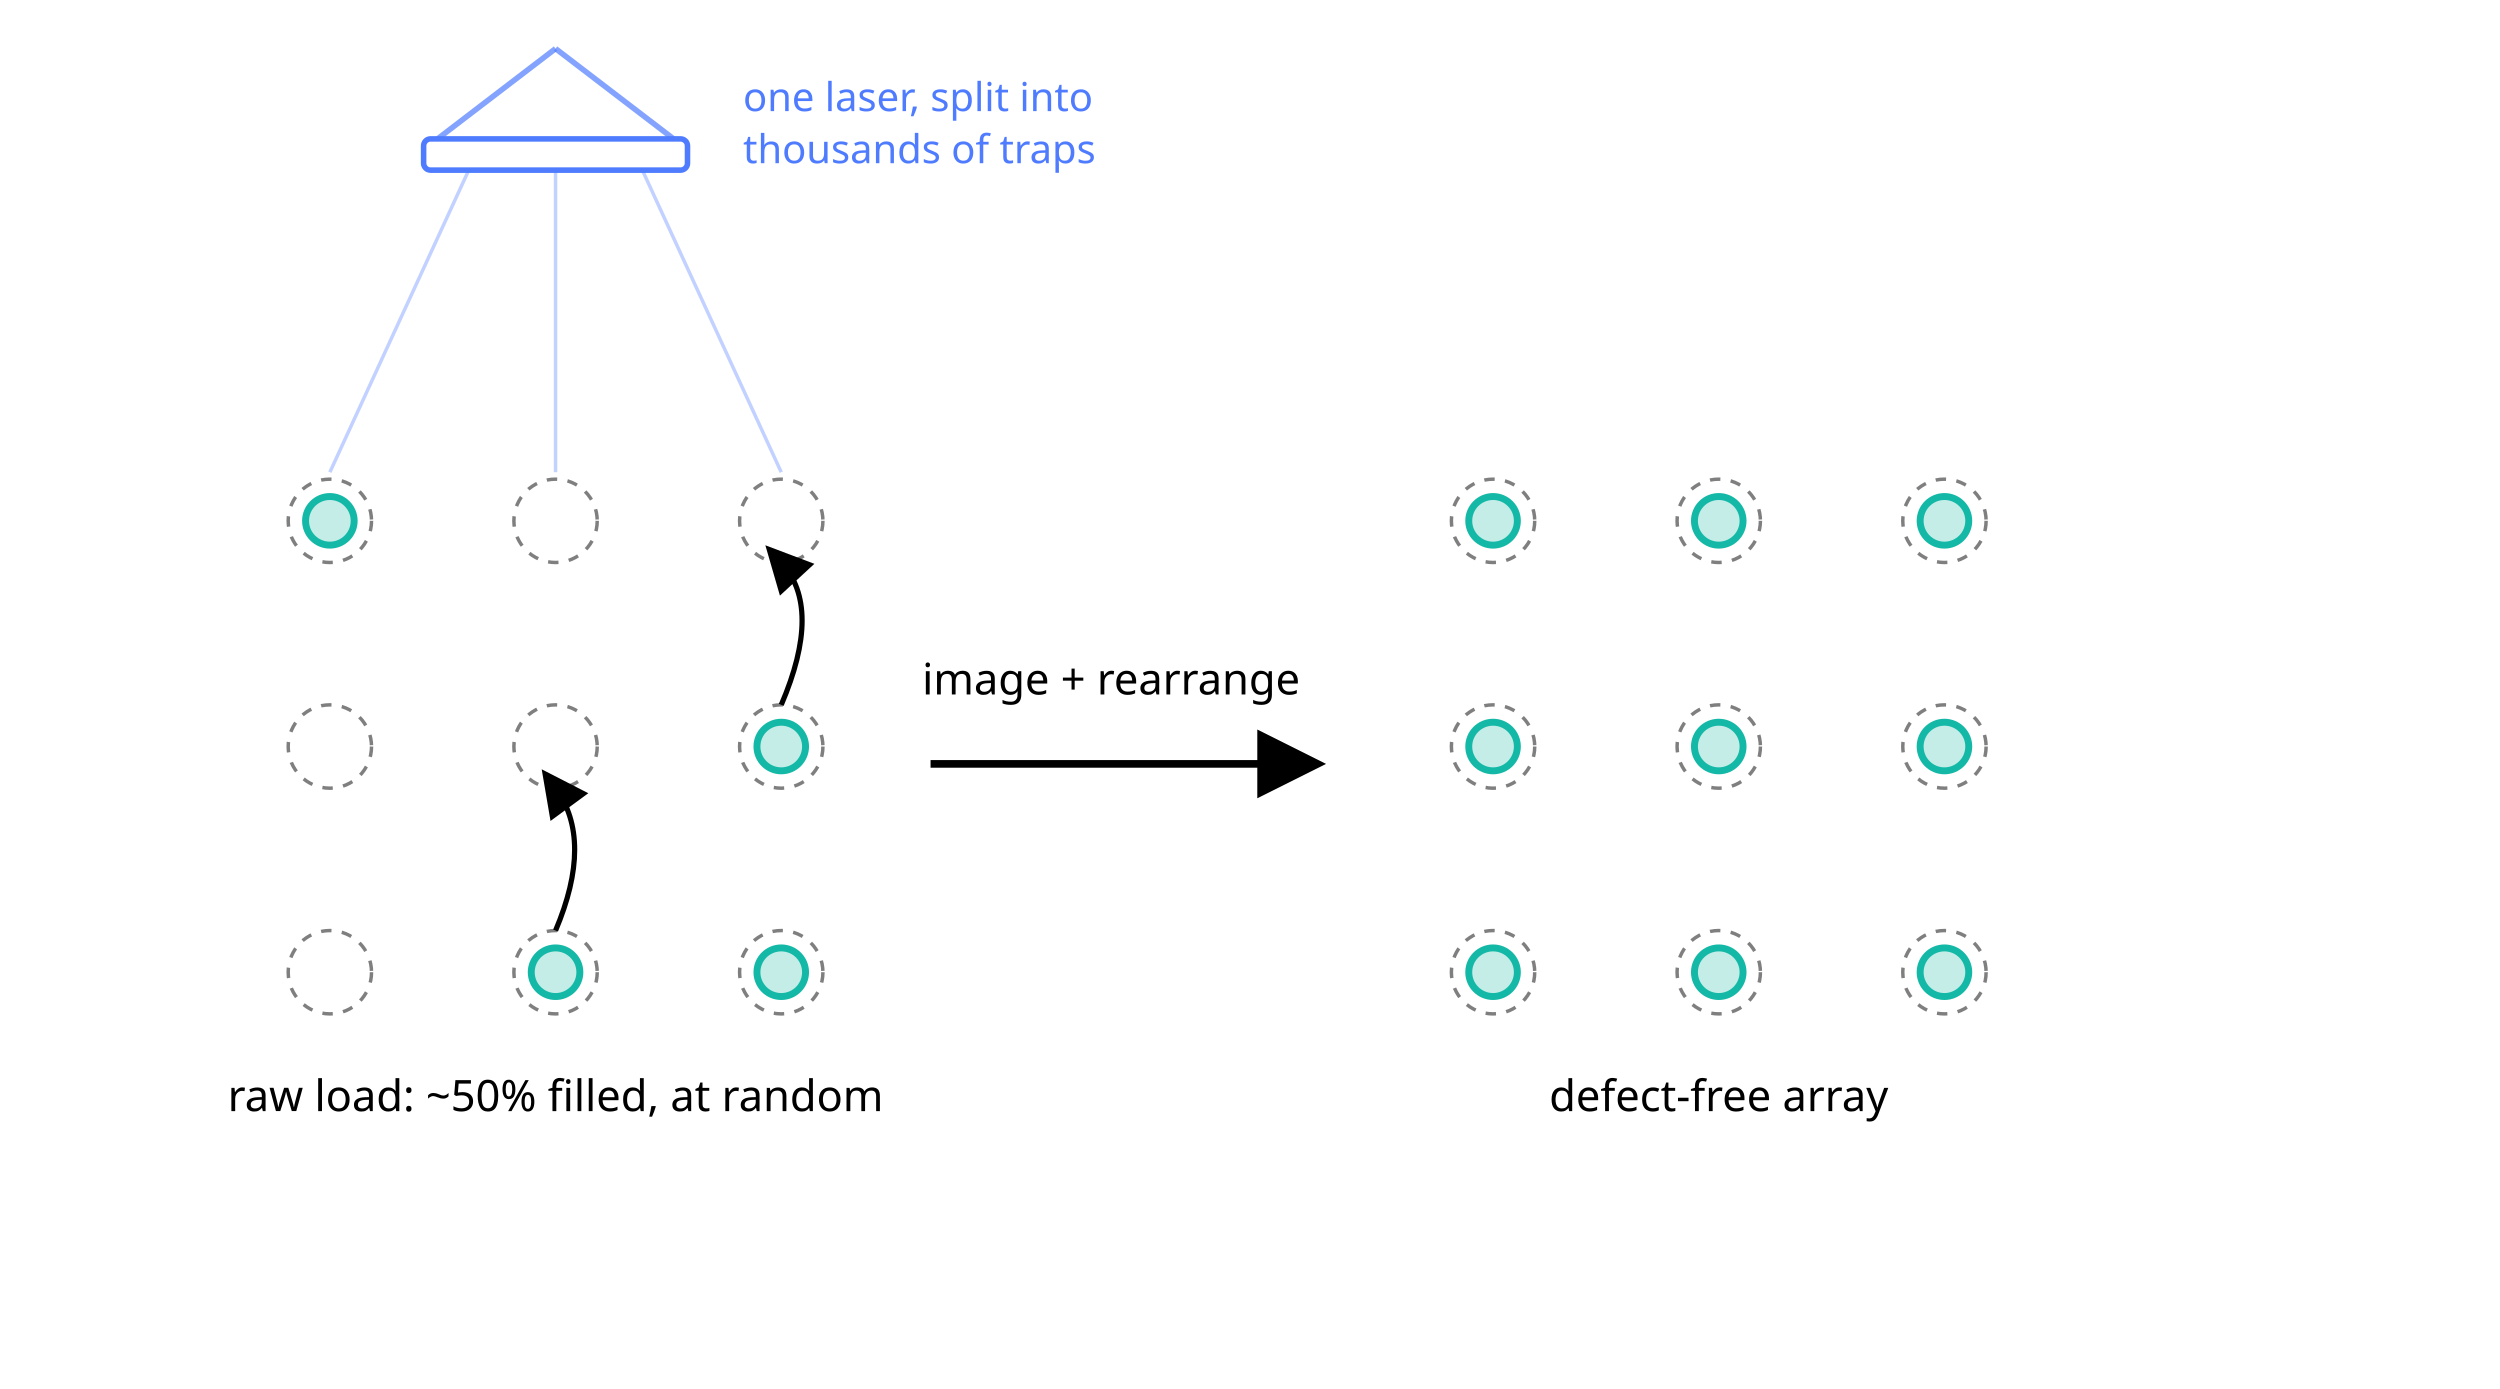
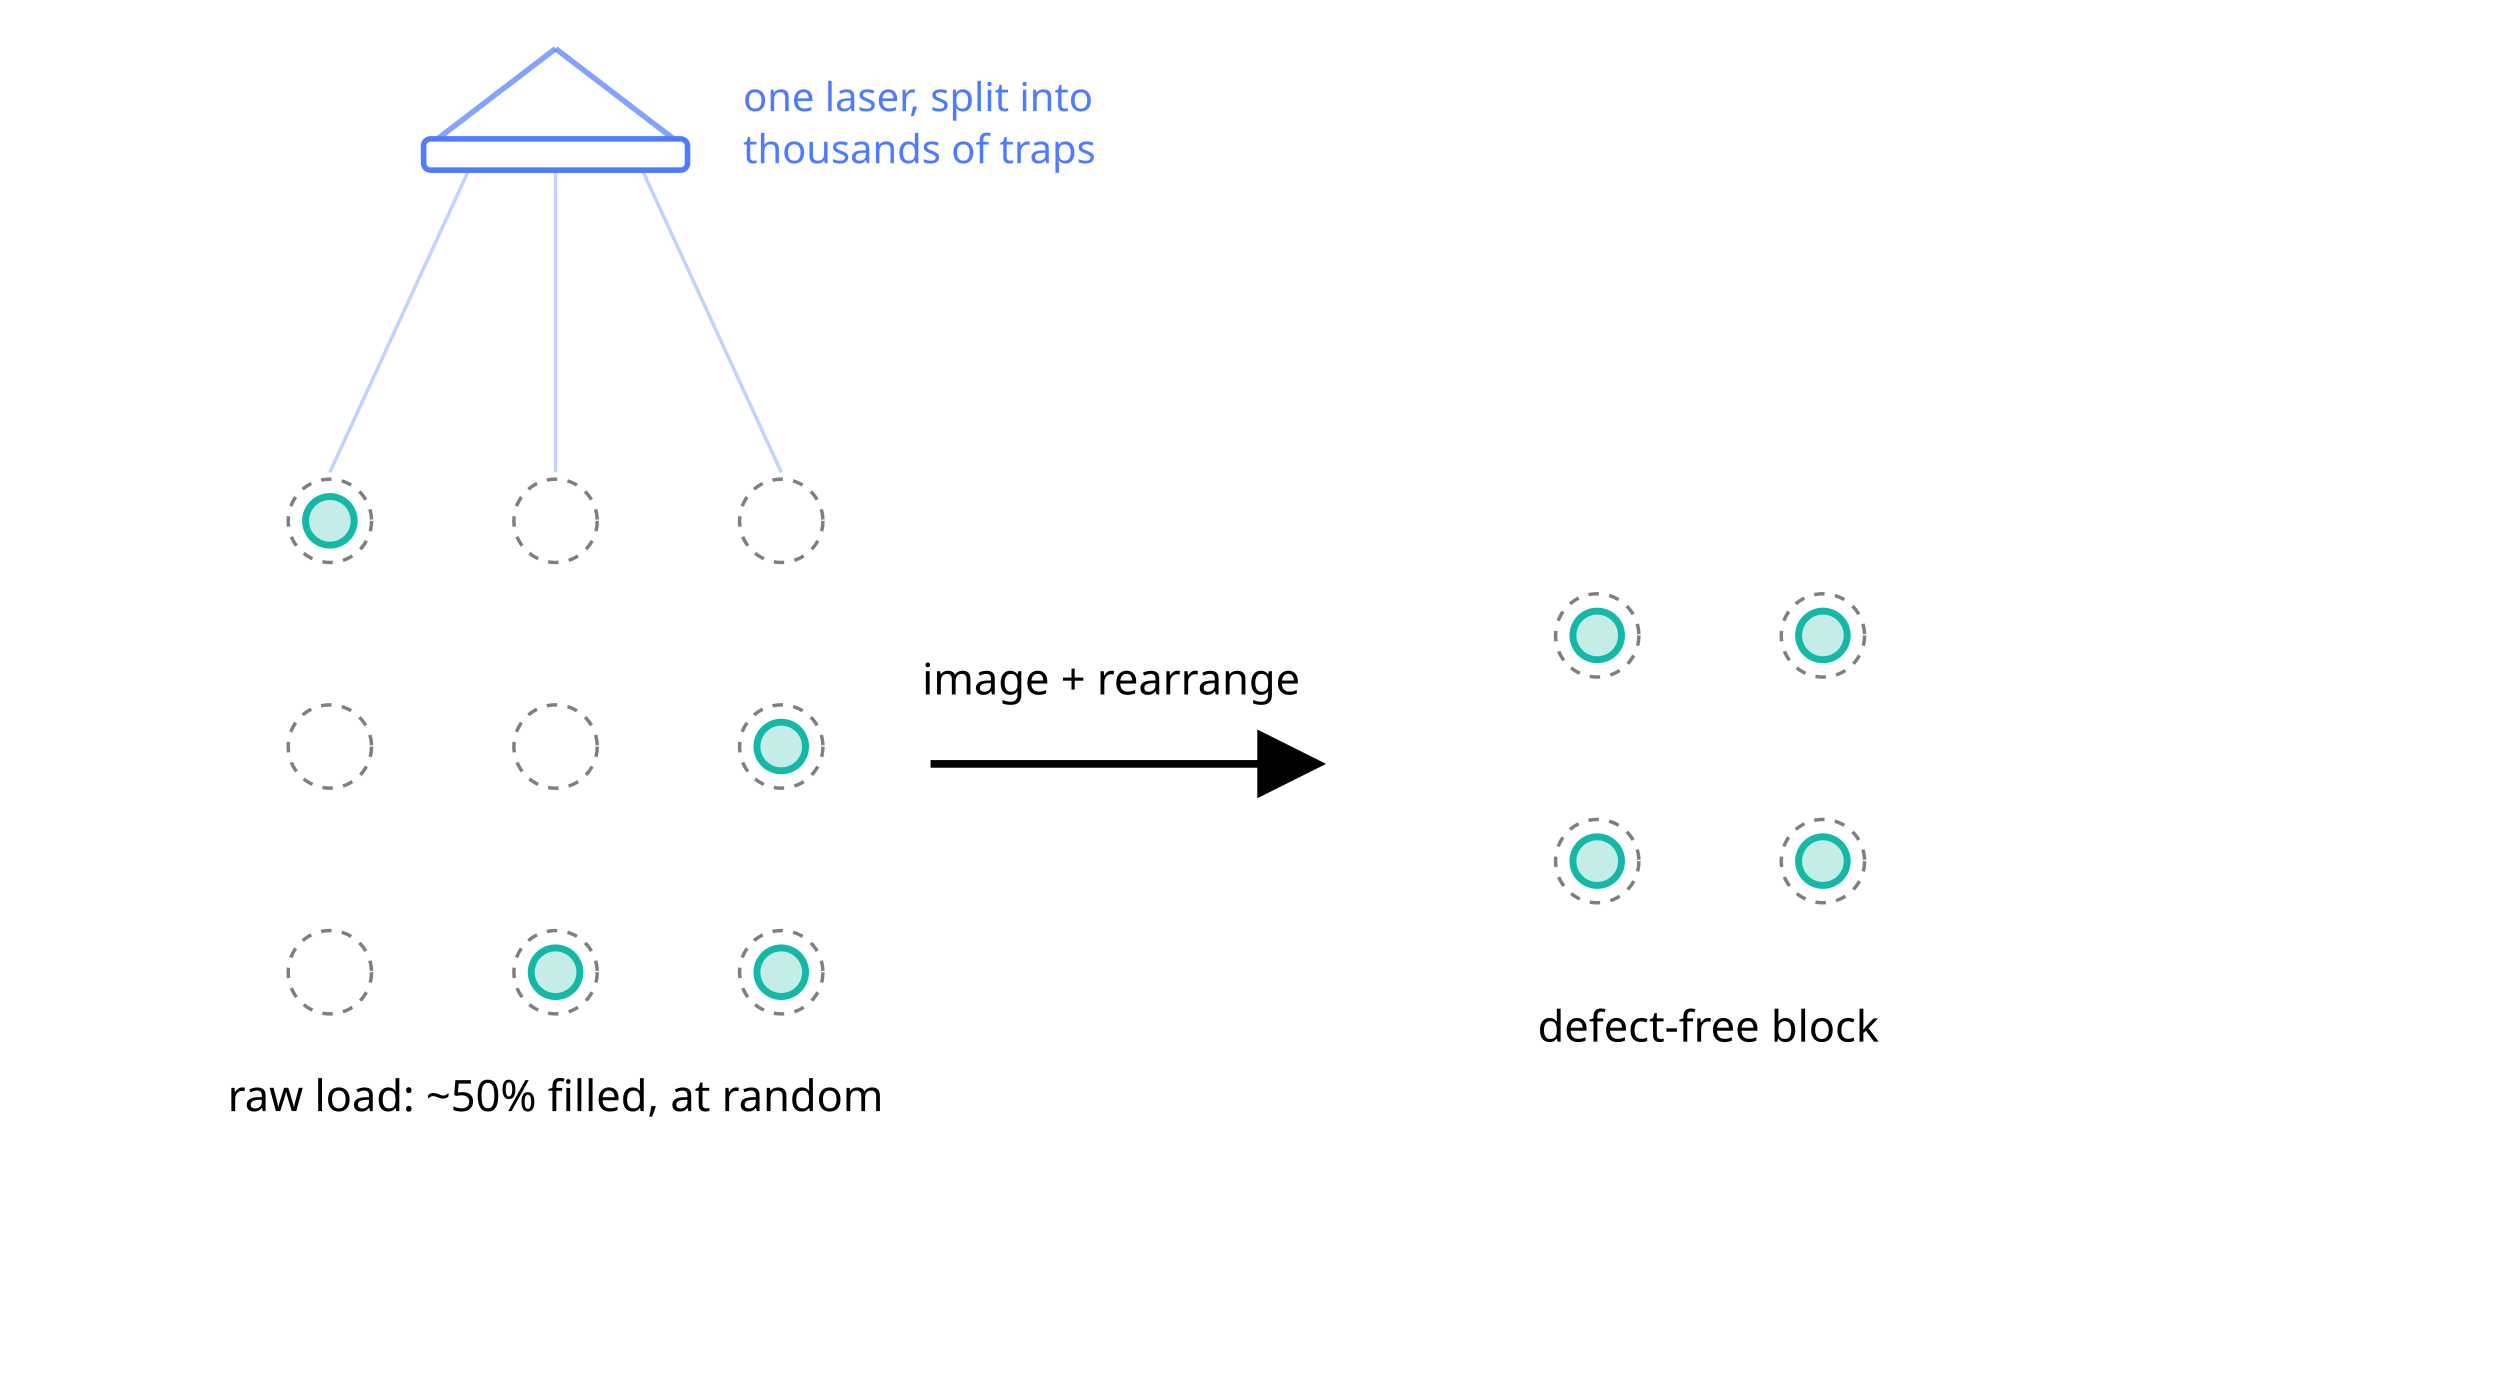
- <svg xmlns="http://www.w3.org/2000/svg" viewBox="0 0 720 400" role="img" aria-label="Assembling a defect-free atom register, in two panels. At top, one laser passes through a spatial light modulator or acousto-optic deflectors and fans out into a grid of traps. The left panel shows a freshly loaded array in which only about half the trap sites hold an atom, at random; small curved arrows show atoms being shuttled into empty sites. A large arrow labelled image and rearrange points to the right panel, where mobile tweezers have filled every site, producing a defect-free array." style="width:100%; height:auto; font-family:sans-serif;">
+ <svg xmlns="http://www.w3.org/2000/svg" viewBox="0 0 720 400" role="img" aria-label="Assembling a defect-free atom register, in two panels. At top, one laser passes through a spatial light modulator or acousto-optic deflectors and fans out into a grid of traps. The left panel shows a freshly loaded array in which only about half the trap sites hold an atom, at random. A large arrow labelled image and rearrange points to the right panel, where mobile tweezers have compressed the survivors into a smaller, fully filled block — a defect-free register." style="width:100%; height:auto; font-family:sans-serif;">
  <defs>
    <marker id="na1a" markerWidth="9" markerHeight="9" refX="4.5" refY="4.5" orient="auto">
      <path d="M0 0 L9 4.5 L0 9 Z" fill="currentColor" />
    </marker>
  </defs>
  <line x1="160" y1="14" x2="126" y2="40" stroke="#4f7cff" stroke-width="1.6" opacity="0.7" />
  <line x1="160" y1="14" x2="194" y2="40" stroke="#4f7cff" stroke-width="1.6" opacity="0.7" />
  <rect x="122" y="40" width="76" height="9" rx="2" fill="none" stroke="#4f7cff" stroke-width="1.6" />
  <line x1="135" y1="49" x2="95" y2="136" stroke="#4f7cff" stroke-width="1" opacity="0.35" />
  <line x1="160" y1="49" x2="160" y2="136" stroke="#4f7cff" stroke-width="1" opacity="0.35" />
  <line x1="185" y1="49" x2="225" y2="136" stroke="#4f7cff" stroke-width="1" opacity="0.35" />
  <text x="214" y="32" fill="#4f7cff" font-size="11.5" text-anchor="start">one laser, split into</text>
  <text x="214" y="47" fill="#4f7cff" font-size="11.5" text-anchor="start">thousands of traps</text>
  <circle cx="95" cy="150" r="12" fill="none" stroke="currentColor" stroke-width="1" stroke-dasharray="3 3" opacity="0.5" />
  <circle cx="95" cy="150" r="7" fill="#14b8a6" fill-opacity="0.25" stroke="#14b8a6" stroke-width="2" />
  <circle cx="160" cy="150" r="12" fill="none" stroke="currentColor" stroke-width="1" stroke-dasharray="3 3" opacity="0.5" />
  <circle cx="225" cy="150" r="12" fill="none" stroke="currentColor" stroke-width="1" stroke-dasharray="3 3" opacity="0.5" />
  <circle cx="95" cy="215" r="12" fill="none" stroke="currentColor" stroke-width="1" stroke-dasharray="3 3" opacity="0.5" />
  <circle cx="160" cy="215" r="12" fill="none" stroke="currentColor" stroke-width="1" stroke-dasharray="3 3" opacity="0.5" />
  <circle cx="225" cy="215" r="12" fill="none" stroke="currentColor" stroke-width="1" stroke-dasharray="3 3" opacity="0.5" />
  <circle cx="225" cy="215" r="7" fill="#14b8a6" fill-opacity="0.25" stroke="#14b8a6" stroke-width="2" />
  <circle cx="95" cy="280" r="12" fill="none" stroke="currentColor" stroke-width="1" stroke-dasharray="3 3" opacity="0.5" />
  <circle cx="160" cy="280" r="12" fill="none" stroke="currentColor" stroke-width="1" stroke-dasharray="3 3" opacity="0.5" />
  <circle cx="160" cy="280" r="7" fill="#14b8a6" fill-opacity="0.25" stroke="#14b8a6" stroke-width="2" />
  <circle cx="225" cy="280" r="12" fill="none" stroke="currentColor" stroke-width="1" stroke-dasharray="3 3" opacity="0.5" />
  <circle cx="225" cy="280" r="7" fill="#14b8a6" fill-opacity="0.25" stroke="#14b8a6" stroke-width="2" />
-   <path d="M225 203 q 12 -28 0 -41" fill="none" stroke="currentColor" stroke-width="1.5" marker-end="url(#na1a)" />
-   <path d="M160 268 q 11 -26 0 -41" fill="none" stroke="currentColor" stroke-width="1.5" marker-end="url(#na1a)" />
  <text x="160" y="320" fill="currentColor" font-size="12.5" text-anchor="middle">raw load: ~50% filled, at random</text>
  <text x="320" y="200" fill="currentColor" font-size="12.5" text-anchor="middle">image + rearrange</text>
  <line x1="268" y1="220" x2="372" y2="220" stroke="currentColor" stroke-width="2.2" marker-end="url(#na1a)" />
-   <circle cx="430" cy="150" r="12" fill="none" stroke="currentColor" stroke-width="1" stroke-dasharray="3 3" opacity="0.5" />
-   <circle cx="430" cy="150" r="7" fill="#14b8a6" fill-opacity="0.25" stroke="#14b8a6" stroke-width="2" />
-   <circle cx="495" cy="150" r="12" fill="none" stroke="currentColor" stroke-width="1" stroke-dasharray="3 3" opacity="0.5" />
-   <circle cx="495" cy="150" r="7" fill="#14b8a6" fill-opacity="0.25" stroke="#14b8a6" stroke-width="2" />
-   <circle cx="560" cy="150" r="12" fill="none" stroke="currentColor" stroke-width="1" stroke-dasharray="3 3" opacity="0.5" />
-   <circle cx="560" cy="150" r="7" fill="#14b8a6" fill-opacity="0.25" stroke="#14b8a6" stroke-width="2" />
-   <circle cx="430" cy="215" r="12" fill="none" stroke="currentColor" stroke-width="1" stroke-dasharray="3 3" opacity="0.5" />
-   <circle cx="430" cy="215" r="7" fill="#14b8a6" fill-opacity="0.25" stroke="#14b8a6" stroke-width="2" />
-   <circle cx="495" cy="215" r="12" fill="none" stroke="currentColor" stroke-width="1" stroke-dasharray="3 3" opacity="0.5" />
-   <circle cx="495" cy="215" r="7" fill="#14b8a6" fill-opacity="0.25" stroke="#14b8a6" stroke-width="2" />
-   <circle cx="560" cy="215" r="12" fill="none" stroke="currentColor" stroke-width="1" stroke-dasharray="3 3" opacity="0.5" />
-   <circle cx="560" cy="215" r="7" fill="#14b8a6" fill-opacity="0.25" stroke="#14b8a6" stroke-width="2" />
-   <circle cx="430" cy="280" r="12" fill="none" stroke="currentColor" stroke-width="1" stroke-dasharray="3 3" opacity="0.5" />
-   <circle cx="430" cy="280" r="7" fill="#14b8a6" fill-opacity="0.25" stroke="#14b8a6" stroke-width="2" />
-   <circle cx="495" cy="280" r="12" fill="none" stroke="currentColor" stroke-width="1" stroke-dasharray="3 3" opacity="0.5" />
-   <circle cx="495" cy="280" r="7" fill="#14b8a6" fill-opacity="0.25" stroke="#14b8a6" stroke-width="2" />
-   <circle cx="560" cy="280" r="12" fill="none" stroke="currentColor" stroke-width="1" stroke-dasharray="3 3" opacity="0.5" />
-   <circle cx="560" cy="280" r="7" fill="#14b8a6" fill-opacity="0.25" stroke="#14b8a6" stroke-width="2" />
-   <text x="495" y="320" fill="currentColor" font-size="12.5" text-anchor="middle">defect-free array</text>
+   <circle cx="460" cy="183" r="12" fill="none" stroke="currentColor" stroke-width="1" stroke-dasharray="3 3" opacity="0.5" />
+   <circle cx="460" cy="183" r="7" fill="#14b8a6" fill-opacity="0.25" stroke="#14b8a6" stroke-width="2" />
+   <circle cx="525" cy="183" r="12" fill="none" stroke="currentColor" stroke-width="1" stroke-dasharray="3 3" opacity="0.5" />
+   <circle cx="525" cy="183" r="7" fill="#14b8a6" fill-opacity="0.25" stroke="#14b8a6" stroke-width="2" />
+   <circle cx="460" cy="248" r="12" fill="none" stroke="currentColor" stroke-width="1" stroke-dasharray="3 3" opacity="0.5" />
+   <circle cx="460" cy="248" r="7" fill="#14b8a6" fill-opacity="0.25" stroke="#14b8a6" stroke-width="2" />
+   <circle cx="525" cy="248" r="12" fill="none" stroke="currentColor" stroke-width="1" stroke-dasharray="3 3" opacity="0.5" />
+   <circle cx="525" cy="248" r="7" fill="#14b8a6" fill-opacity="0.25" stroke="#14b8a6" stroke-width="2" />
+   <text x="492" y="300" fill="currentColor" font-size="12.5" text-anchor="middle">defect-free block</text>
</svg>
